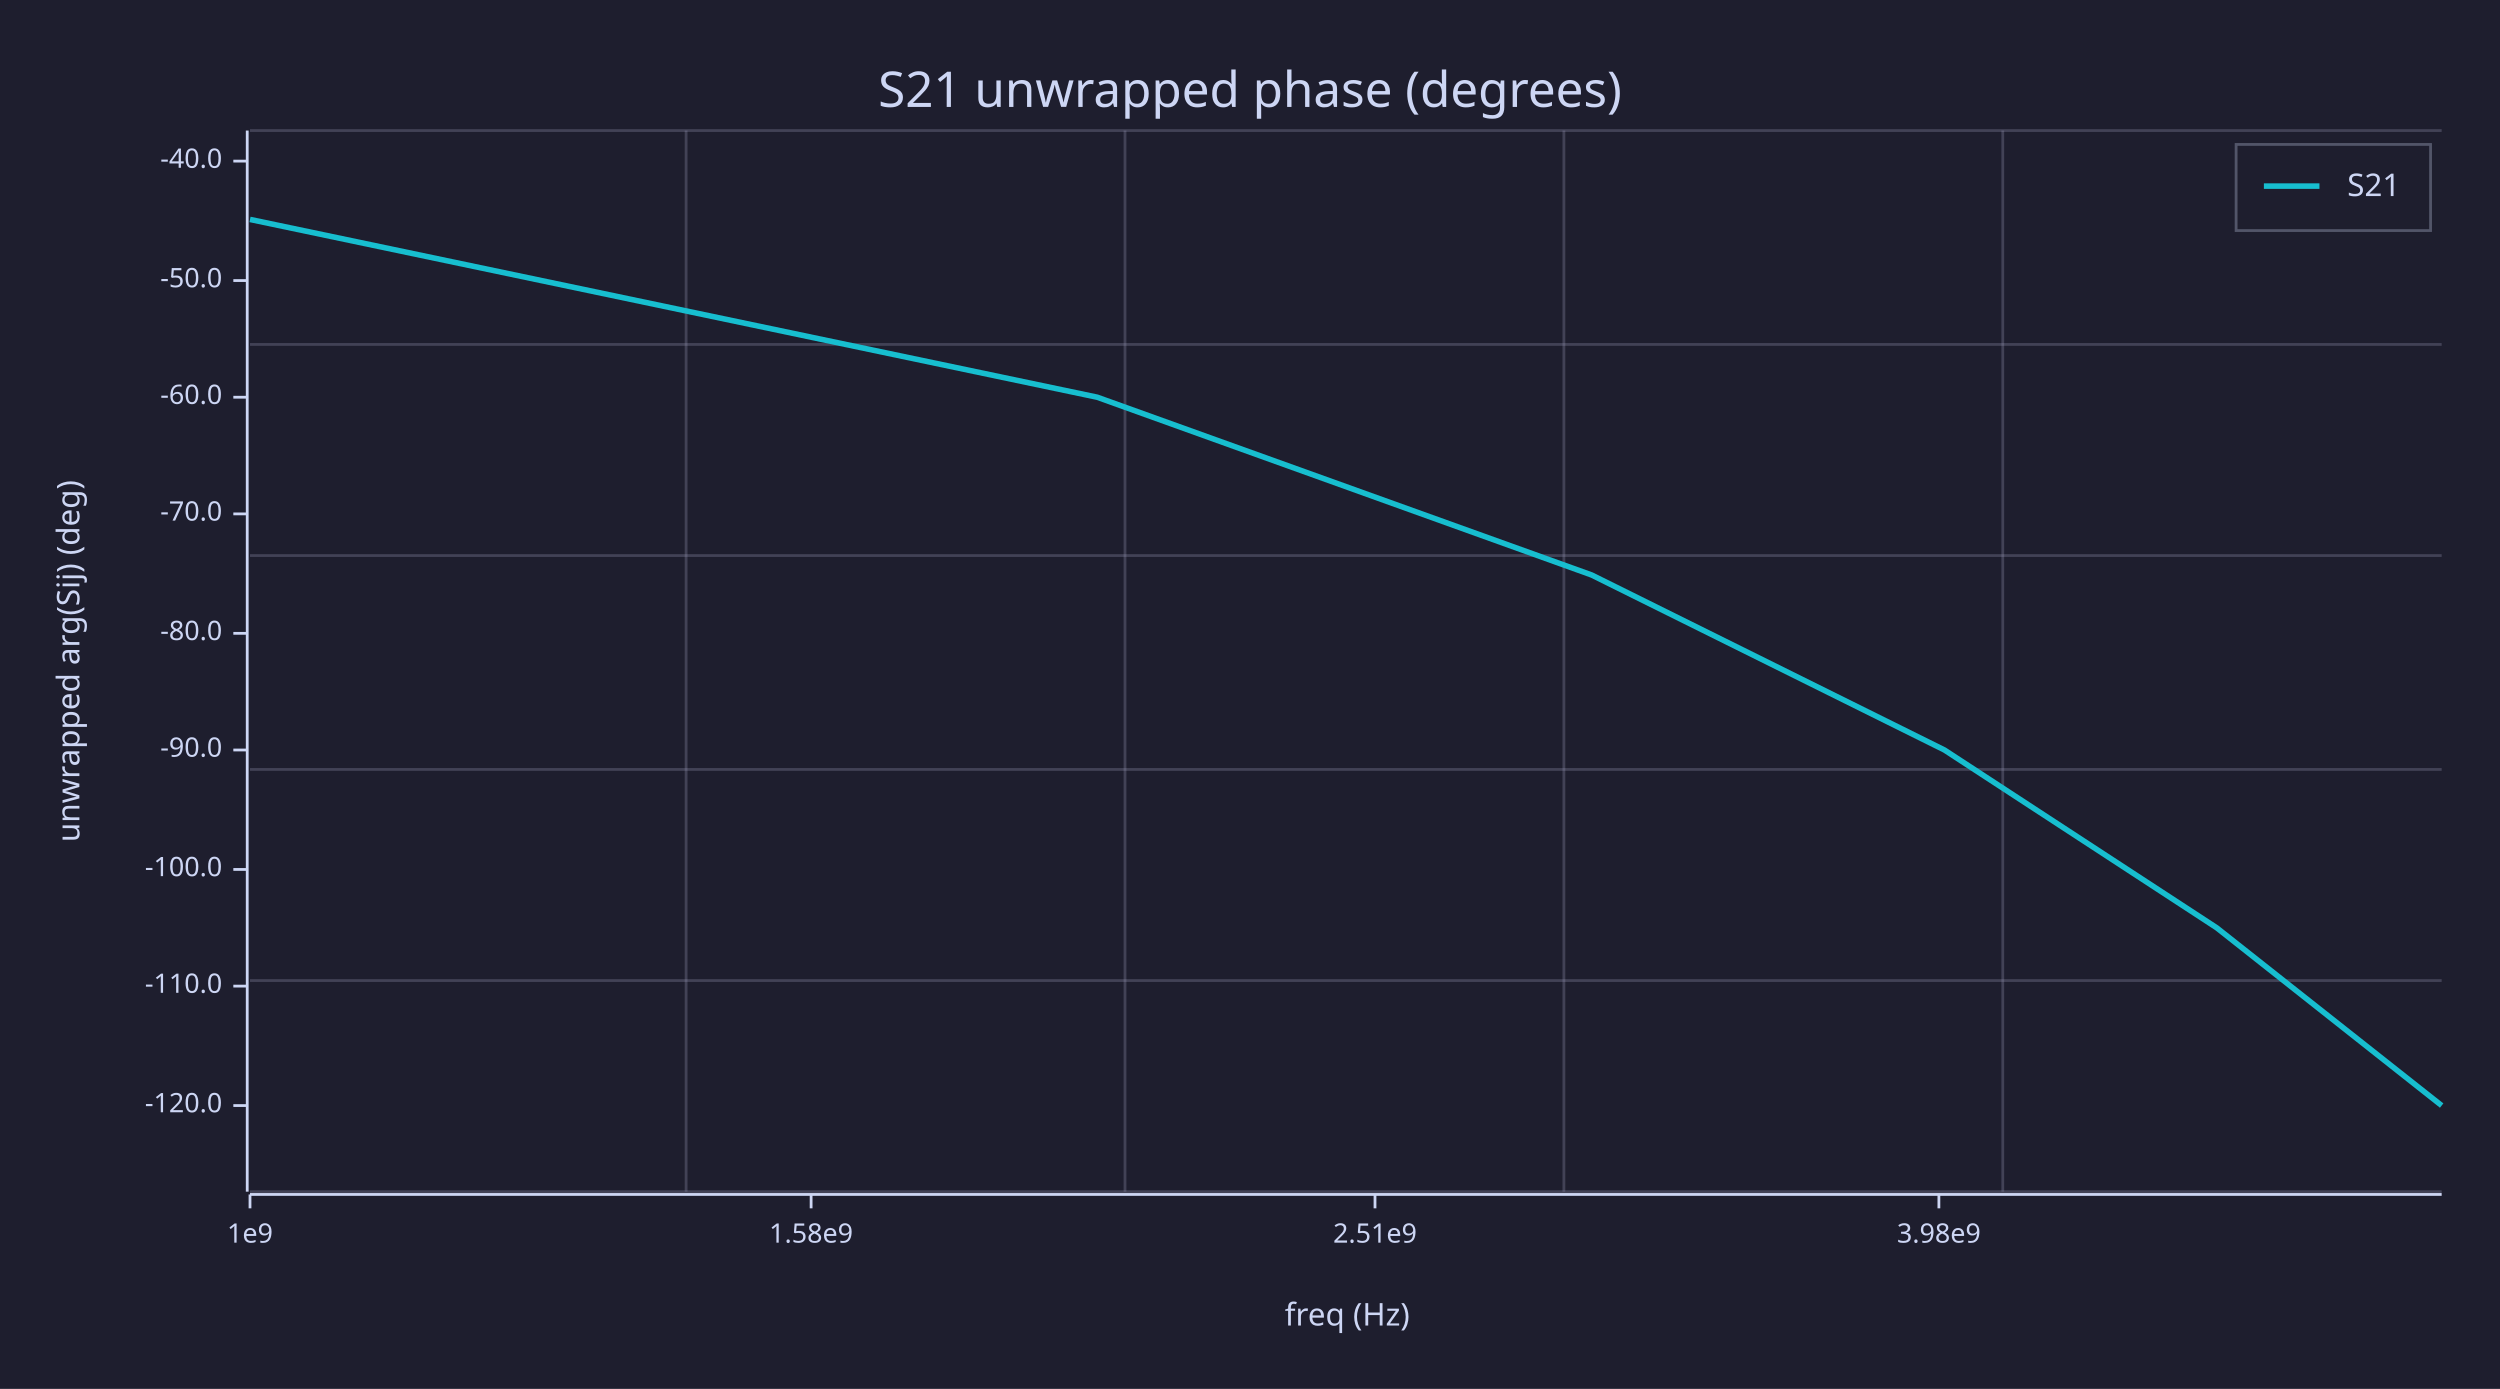
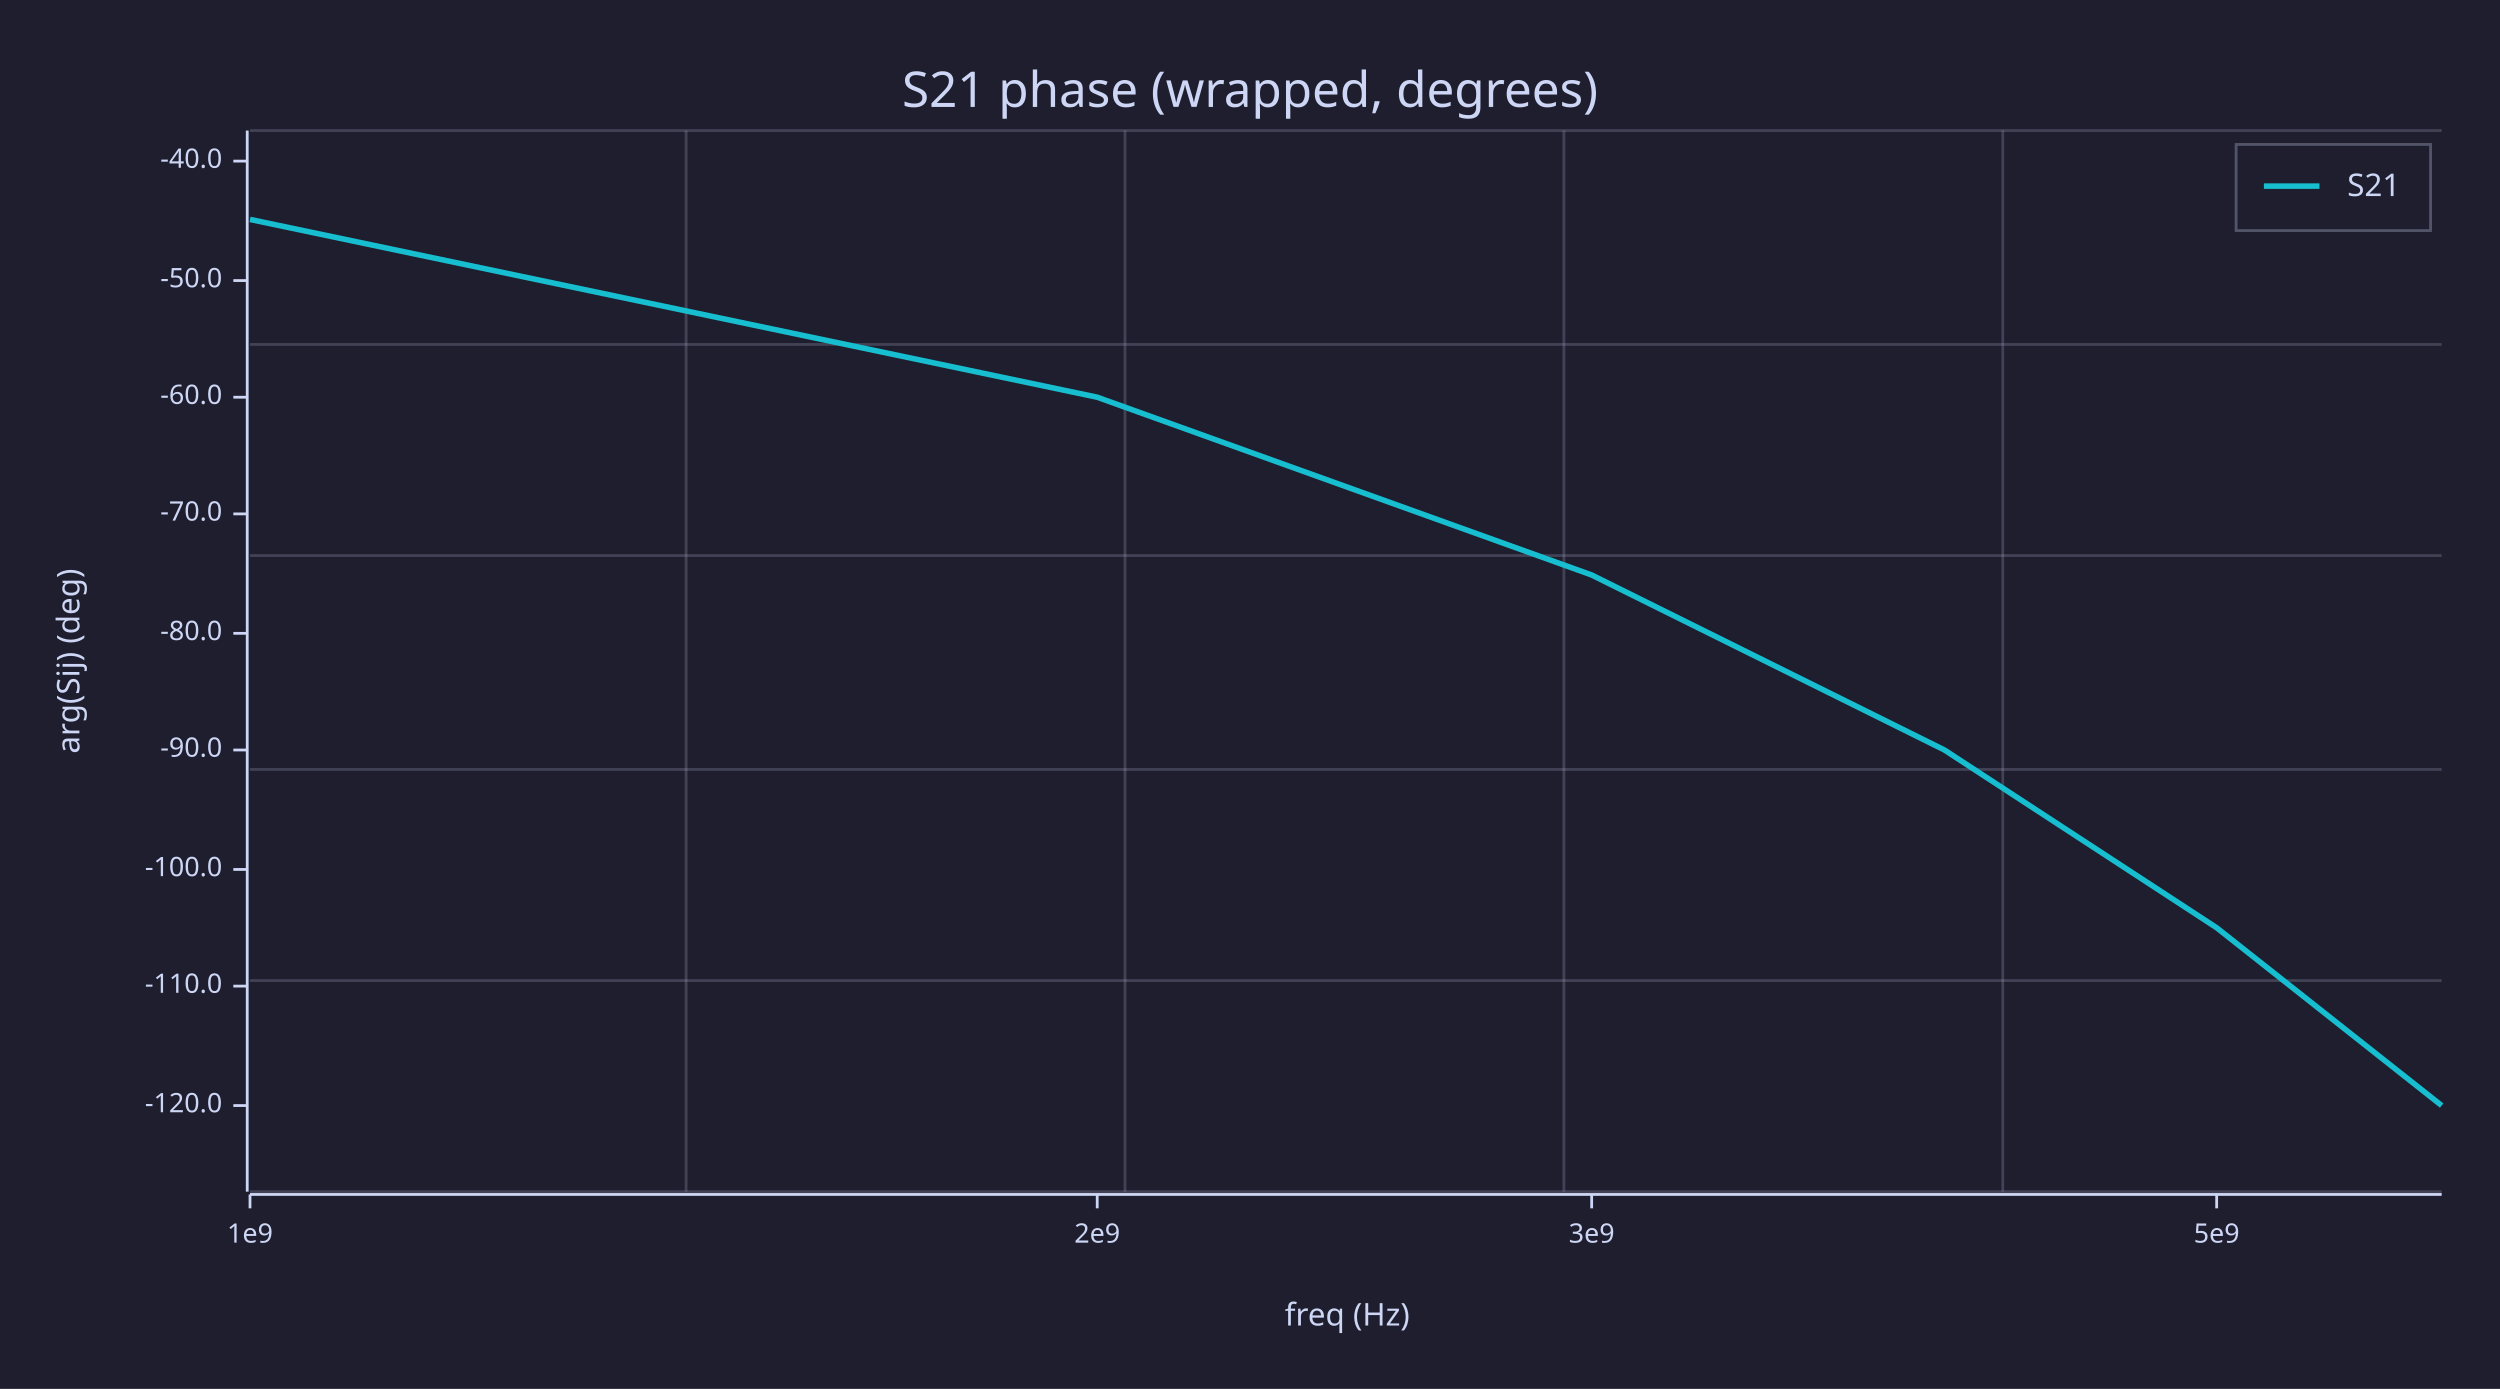
<svg xmlns="http://www.w3.org/2000/svg" width="900" height="500" viewBox="0 0 900 500">
  <rect x="0" y="0" width="900" height="500" opacity="1" fill="#1E1E2E" stroke="none" />
  <text x="450" y="25" dy="0.76em" text-anchor="middle" font-family="sans-serif" font-size="17.742" opacity="1" fill="#CDD6F4">
- S21 unwrapped phase (degrees)
+ S21 phase (wrapped, degrees)
</text>
  <text x="20" y="238" dy="0.76em" text-anchor="middle" font-family="sans-serif" font-size="11.29" opacity="1" fill="#CDD6F4" transform="rotate(270, 20, 238)">
- unwrapped arg(Sij) (deg)
+ arg(Sij) (deg)
</text>
  <text x="485" y="480" dy="-0.5ex" text-anchor="middle" font-family="sans-serif" font-size="11.29" opacity="1" fill="#CDD6F4">
freq (Hz)
</text>
  <polyline fill="none" opacity="1" stroke="#CDD6F4" stroke-width="1" points="89,47 89,429 " />
  <text x="80" y="398" dy="0.5ex" text-anchor="end" font-family="sans-serif" font-size="9.677" opacity="1" fill="#CDD6F4">
-120.0
</text>
  <polyline fill="none" opacity="1" stroke="#CDD6F4" stroke-width="1" points="84,398 89,398 " />
  <text x="80" y="355" dy="0.5ex" text-anchor="end" font-family="sans-serif" font-size="9.677" opacity="1" fill="#CDD6F4">
-110.0
</text>
  <polyline fill="none" opacity="1" stroke="#CDD6F4" stroke-width="1" points="84,355 89,355 " />
  <text x="80" y="313" dy="0.5ex" text-anchor="end" font-family="sans-serif" font-size="9.677" opacity="1" fill="#CDD6F4">
-100.0
</text>
  <polyline fill="none" opacity="1" stroke="#CDD6F4" stroke-width="1" points="84,313 89,313 " />
  <text x="80" y="270" dy="0.5ex" text-anchor="end" font-family="sans-serif" font-size="9.677" opacity="1" fill="#CDD6F4">
-90.0
</text>
  <polyline fill="none" opacity="1" stroke="#CDD6F4" stroke-width="1" points="84,270 89,270 " />
  <text x="80" y="228" dy="0.5ex" text-anchor="end" font-family="sans-serif" font-size="9.677" opacity="1" fill="#CDD6F4">
-80.0
</text>
  <polyline fill="none" opacity="1" stroke="#CDD6F4" stroke-width="1" points="84,228 89,228 " />
  <text x="80" y="185" dy="0.5ex" text-anchor="end" font-family="sans-serif" font-size="9.677" opacity="1" fill="#CDD6F4">
-70.0
</text>
  <polyline fill="none" opacity="1" stroke="#CDD6F4" stroke-width="1" points="84,185 89,185 " />
  <text x="80" y="143" dy="0.5ex" text-anchor="end" font-family="sans-serif" font-size="9.677" opacity="1" fill="#CDD6F4">
-60.0
</text>
  <polyline fill="none" opacity="1" stroke="#CDD6F4" stroke-width="1" points="84,143 89,143 " />
  <text x="80" y="101" dy="0.5ex" text-anchor="end" font-family="sans-serif" font-size="9.677" opacity="1" fill="#CDD6F4">
-50.0
</text>
  <polyline fill="none" opacity="1" stroke="#CDD6F4" stroke-width="1" points="84,101 89,101 " />
  <text x="80" y="58" dy="0.5ex" text-anchor="end" font-family="sans-serif" font-size="9.677" opacity="1" fill="#CDD6F4">
-40.0
</text>
  <polyline fill="none" opacity="1" stroke="#CDD6F4" stroke-width="1" points="84,58 89,58 " />
  <polyline fill="none" opacity="1" stroke="#CDD6F4" stroke-width="1" points="90,430 879,430 " />
  <text x="90" y="440" dy="0.76em" text-anchor="middle" font-family="sans-serif" font-size="9.677" opacity="1" fill="#CDD6F4">
1e9
</text>
  <polyline fill="none" opacity="1" stroke="#CDD6F4" stroke-width="1" points="90,430 90,435 " />
-   <text x="292" y="440" dy="0.76em" text-anchor="middle" font-family="sans-serif" font-size="9.677" opacity="1" fill="#CDD6F4">
- 1.58e9
+   <text x="395" y="440" dy="0.76em" text-anchor="middle" font-family="sans-serif" font-size="9.677" opacity="1" fill="#CDD6F4">
+ 2e9
</text>
-   <polyline fill="none" opacity="1" stroke="#CDD6F4" stroke-width="1" points="292,430 292,435 " />
-   <text x="495" y="440" dy="0.76em" text-anchor="middle" font-family="sans-serif" font-size="9.677" opacity="1" fill="#CDD6F4">
- 2.51e9
+   <polyline fill="none" opacity="1" stroke="#CDD6F4" stroke-width="1" points="395,430 395,435 " />
+   <text x="573" y="440" dy="0.76em" text-anchor="middle" font-family="sans-serif" font-size="9.677" opacity="1" fill="#CDD6F4">
+ 3e9
</text>
-   <polyline fill="none" opacity="1" stroke="#CDD6F4" stroke-width="1" points="495,430 495,435 " />
-   <text x="698" y="440" dy="0.76em" text-anchor="middle" font-family="sans-serif" font-size="9.677" opacity="1" fill="#CDD6F4">
- 3.98e9
+   <polyline fill="none" opacity="1" stroke="#CDD6F4" stroke-width="1" points="573,430 573,435 " />
+   <text x="798" y="440" dy="0.76em" text-anchor="middle" font-family="sans-serif" font-size="9.677" opacity="1" fill="#CDD6F4">
+ 5e9
</text>
-   <polyline fill="none" opacity="1" stroke="#CDD6F4" stroke-width="1" points="698,430 698,435 " />
+   <polyline fill="none" opacity="1" stroke="#CDD6F4" stroke-width="1" points="798,430 798,435 " />
  <polyline fill="none" opacity="0.3" stroke="#9696B4" stroke-width="1" points="90,429 879,429 " />
  <polyline fill="none" opacity="0.3" stroke="#9696B4" stroke-width="1" points="90,353 879,353 " />
  <polyline fill="none" opacity="0.3" stroke="#9696B4" stroke-width="1" points="90,277 879,277 " />
  <polyline fill="none" opacity="0.3" stroke="#9696B4" stroke-width="1" points="90,200 879,200 " />
  <polyline fill="none" opacity="0.3" stroke="#9696B4" stroke-width="1" points="90,124 879,124 " />
  <polyline fill="none" opacity="0.3" stroke="#9696B4" stroke-width="1" points="90,47 879,47 " />
  <polyline fill="none" opacity="0.3" stroke="#9696B4" stroke-width="1" points="247,429 247,47 " />
  <polyline fill="none" opacity="0.3" stroke="#9696B4" stroke-width="1" points="405,429 405,47 " />
  <polyline fill="none" opacity="0.3" stroke="#9696B4" stroke-width="1" points="563,429 563,47 " />
  <polyline fill="none" opacity="0.3" stroke="#9696B4" stroke-width="1" points="721,429 721,47 " />
  <polyline fill="none" opacity="1" stroke="#17BECF" stroke-width="2" points="90,79 395,143 573,207 700,270 798,334 879,398 " />
  <rect x="805" y="52" width="70" height="31" opacity="0.85" fill="#1E1E2E" stroke="none" />
  <rect x="805" y="52" width="70" height="31" opacity="0.3" fill="none" stroke="#CDD6F4" />
  <text x="845" y="62" dy="0.76em" text-anchor="start" font-family="sans-serif" font-size="11.29" opacity="1" fill="#CDD6F4">
S21
</text>
  <polyline fill="none" opacity="1" stroke="#17BECF" stroke-width="2" points="815,67 835,67 " />
</svg>
